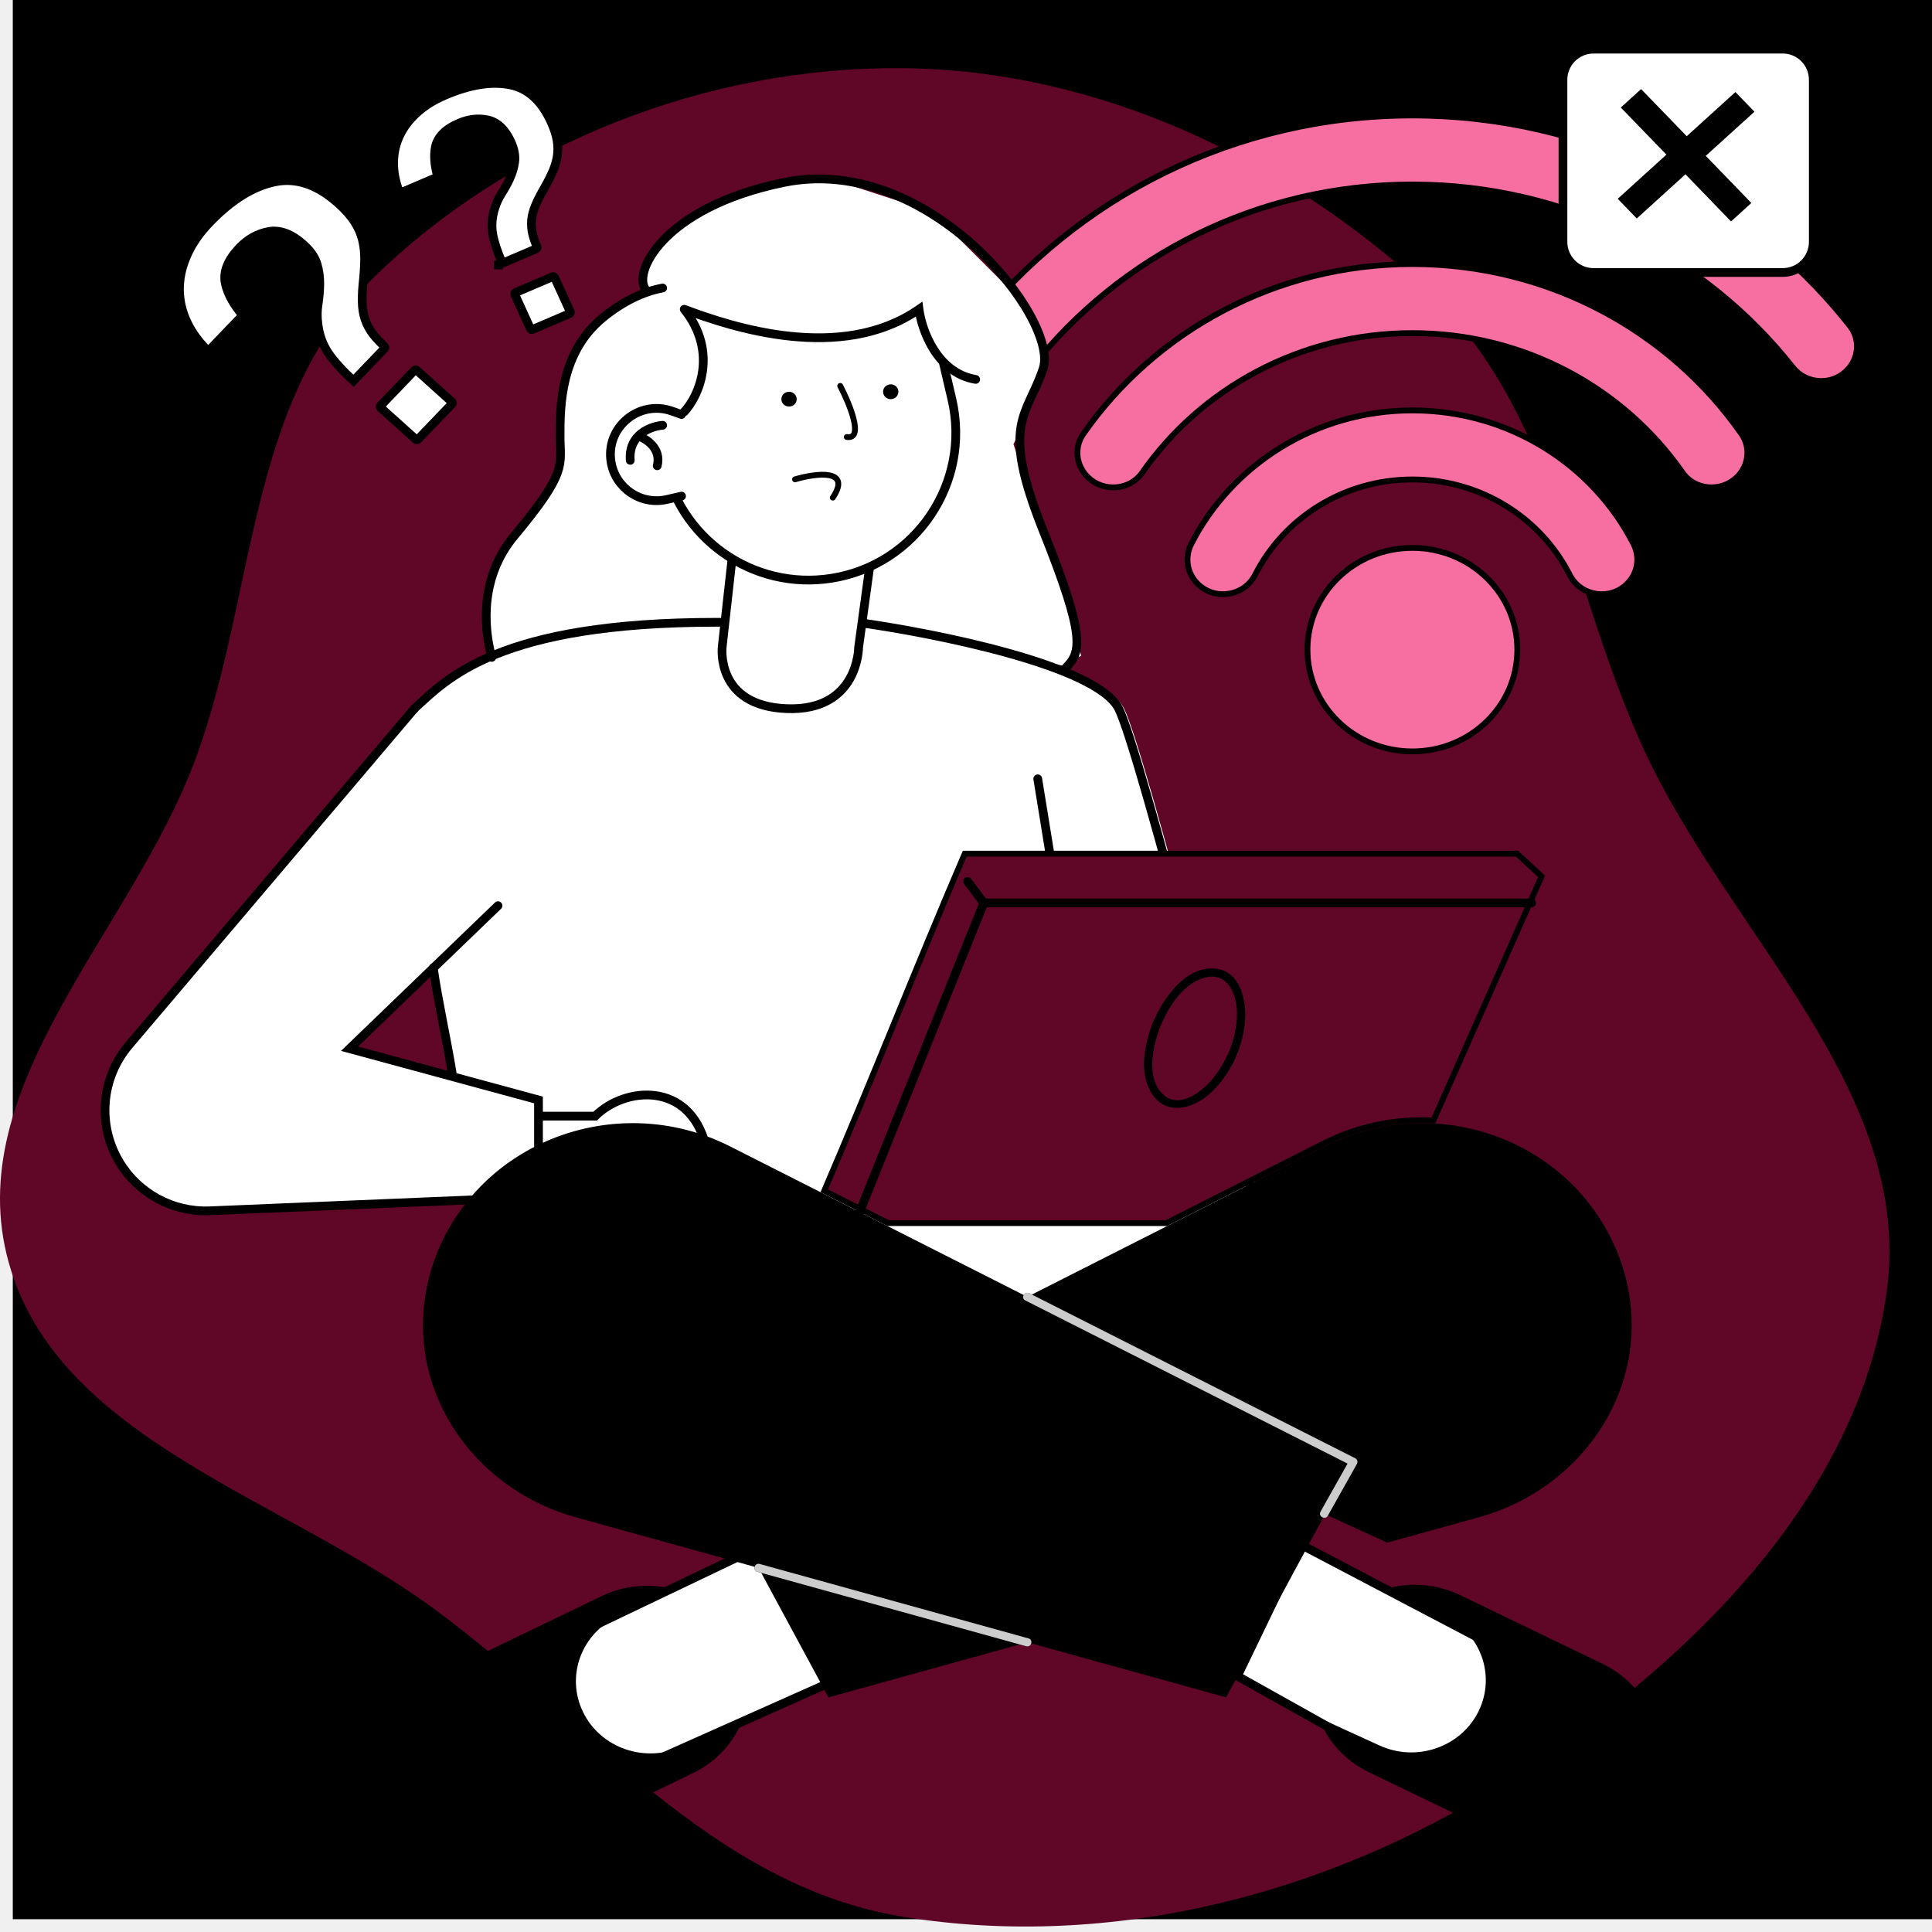
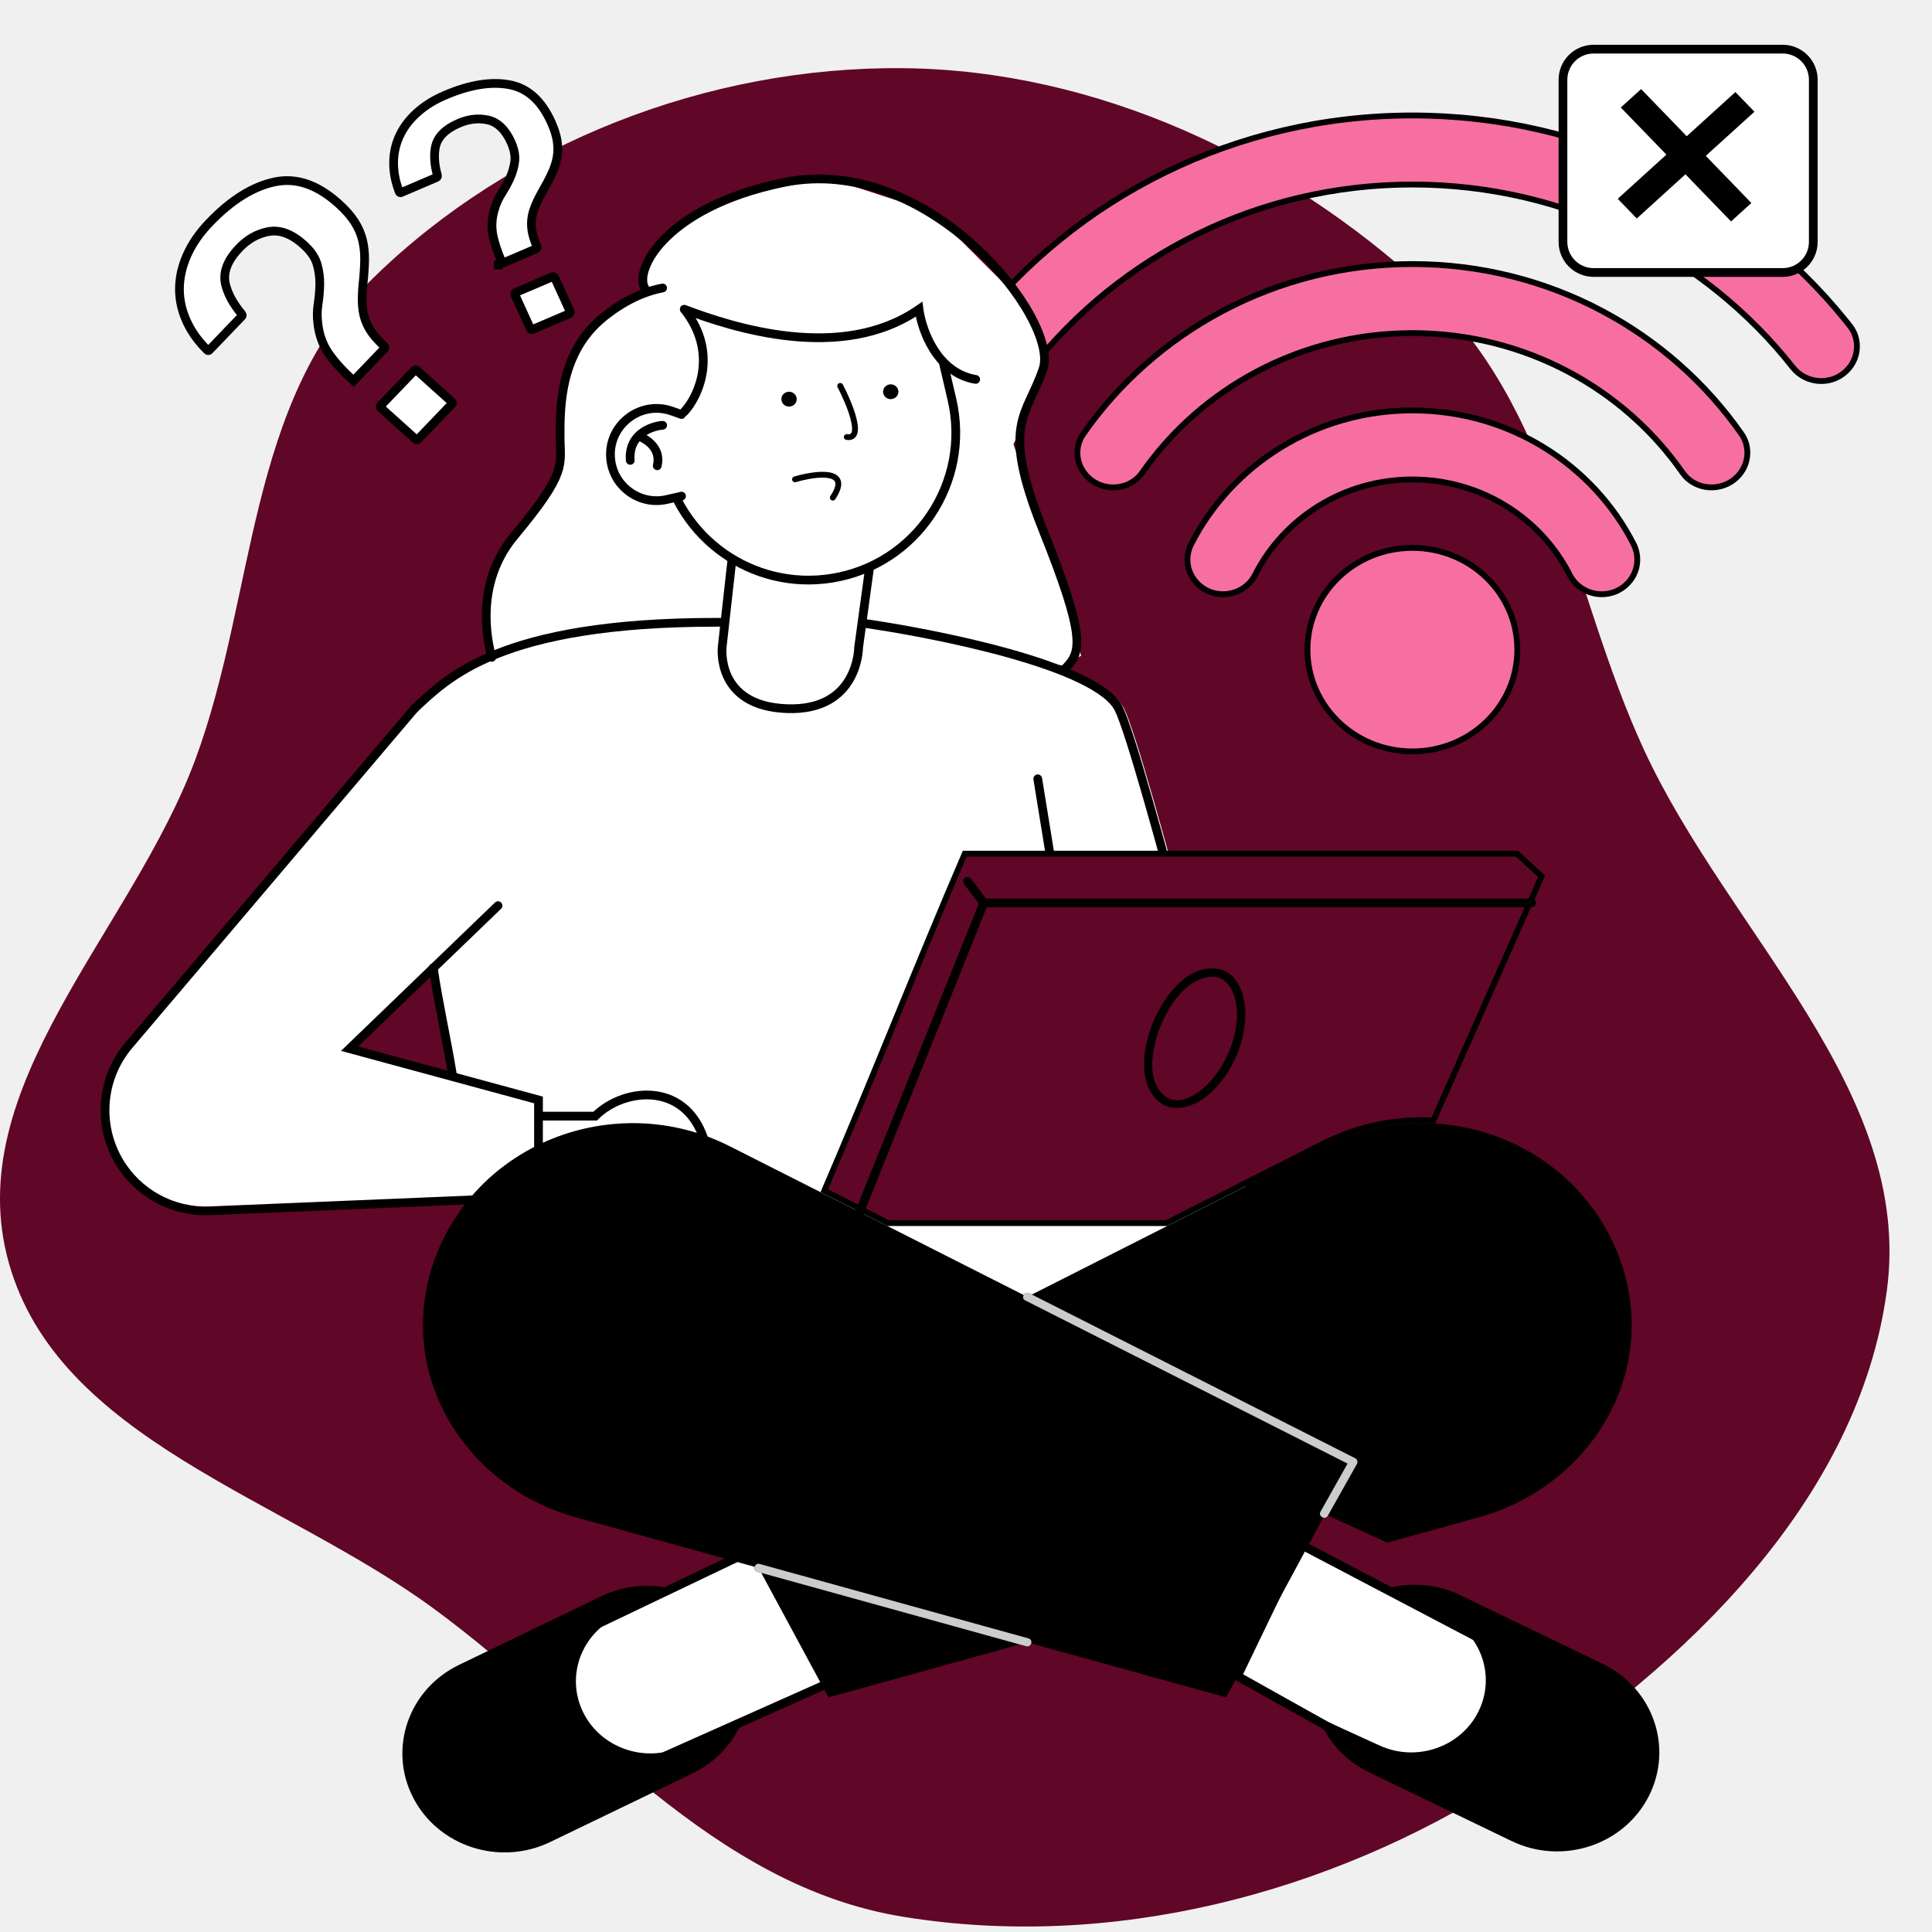
<svg xmlns="http://www.w3.org/2000/svg" width="302" height="302" viewBox="0 0 302 302" fill="none">
  <g id="Illustration">
    <g id="Frame 888">
      <g id="Frame 885">
        <rect x="-13.5" y="-363.5" width="331" height="995" stroke="#ECECEC" />
        <g id="internetf_off">
          <rect x="-13.5" y="-331.5" width="331" height="963" rx="4.5" stroke="#9747FF" stroke-dasharray="10 5" />
          <g id="Theme=Dark">
-             <rect width="300" height="300" transform="translate(2)" fill="black" />
            <path id="Vector" fill-rule="evenodd" clip-rule="evenodd" d="M141.178 10.657C171.565 10.962 200.681 24.775 222.696 45.02C243.012 63.703 245.522 92.351 256.934 117.109C270.209 145.907 299.146 170.484 294.94 201.748C290.56 234.304 263.583 260.498 235.214 278.555C207.668 296.089 173.705 304.908 141.178 299.621C111.211 294.751 91.849 269.04 67.617 251.317C44.013 234.053 9.092 224.985 1.368 197.366C-6.339 169.807 20.577 145.593 30.535 118.715C40.072 92.974 38.524 62.807 58.423 43.373C79.913 22.385 110.629 10.351 141.178 10.657Z" fill="#600627" />
            <g id="Group 6">
              <path id="Vector 32" d="M175.715 110.772C172.34 104.023 147.029 98.961 134.796 97.273H112.86C78.692 97.273 70.677 106.132 65.615 110.772C64.28 111.996 64.405 119.027 65.36 128.911C65.977 135.298 66.939 142.875 68.078 150.847C70.524 167.972 73.781 186.916 76.16 199.78L141.967 221.294L202.712 210.748C195.119 180.235 179.089 117.522 175.715 110.772Z" fill="white" />
              <path id="Vector 37" d="M162.216 121.74L164.747 137.348" stroke="black" stroke-width="1.366" stroke-linecap="round" />
              <g id="Group 5">
                <path id="Vector_2" d="M220.777 85.643C229.849 85.643 237.18 92.778 237.18 101.55C237.18 110.323 229.849 117.458 220.777 117.458C211.705 117.457 204.374 110.323 204.374 101.55C204.374 92.778 211.705 85.643 220.777 85.643Z" fill="#F66FA0" stroke="black" stroke-width="0.911" />
                <path id="Vector_3" d="M220.777 64.153C235.926 64.153 249.04 72.676 255.34 85.027C256.408 87.119 256.01 89.639 254.314 91.285L254.293 91.306V91.307C251.68 93.852 247.33 93.226 245.533 90.159L245.367 89.855C240.902 81.032 231.558 74.947 220.777 74.947C209.996 74.947 200.653 81.032 196.188 89.855C194.508 93.173 189.969 93.933 187.261 91.306L187.084 91.128C185.562 89.535 185.201 87.21 186.118 85.225L186.213 85.027C192.514 72.676 205.628 64.153 220.777 64.153Z" fill="#F66FA0" stroke="black" stroke-width="0.911" />
                <path id="Vector_4" d="M220.777 41.275C242.166 41.275 261.044 51.832 272.221 67.84C273.686 69.936 273.366 72.783 271.498 74.596C269.049 76.974 264.938 76.648 263.012 73.886C253.847 60.734 238.334 52.069 220.777 52.069C203.23 52.069 187.706 60.734 178.541 73.886C176.615 76.648 172.505 76.974 170.056 74.596C168.247 72.84 167.889 70.123 169.201 68.04L169.333 67.84C180.499 51.832 199.388 41.275 220.777 41.275Z" fill="#F66FA0" stroke="black" stroke-width="0.911" />
                <path id="Vector_5" d="M220.777 18.049C248.191 18.049 272.65 30.564 288.414 50.007L289.158 50.937C290.829 53.055 290.585 56.072 288.631 57.968L288.609 57.989C286.226 60.302 282.299 60.029 280.245 57.43H280.244C266.553 40.063 244.987 28.843 220.777 28.843C196.567 28.843 175.011 40.063 161.309 57.43C159.255 60.029 155.329 60.302 152.945 57.989L152.924 57.968L152.923 57.968C150.96 56.072 150.724 53.056 152.395 50.937H152.396C168.129 30.964 192.928 18.049 220.777 18.049Z" fill="#F66FA0" stroke="black" stroke-width="0.911" />
              </g>
              <path id="Vector 38" d="M106.955 48.34C112.354 55.09 109.205 61.98 106.955 64.37C104.93 63.358 103.58 63.105 101.049 63.105C98.518 63.105 96.409 65.636 96.409 65.636L101.049 46.231C99.817 42.041 101.661 37.558 105.485 35.449L111.173 32.31L120.179 29.058C124.184 27.612 128.558 27.543 132.607 28.864L141.408 31.733C144.271 32.667 146.874 34.264 149.004 36.394L159.203 46.593C163.286 50.676 164.362 56.886 161.89 62.105L158.419 69.432L166.012 92.212L169 102.5L166.012 104.023L128.89 98.539V89.68L126.781 80.4L136.484 68.167L145.764 52.98L144.498 46.231C132.349 54.668 114.407 51.153 106.955 48.34Z" fill="white" />
              <path id="Vector 41" d="M80.379 83.774C73.629 91.874 76.16 102.335 78.27 106.554L80.379 114.991C94.581 113.444 122.985 110.435 122.985 110.772C122.985 111.11 124.953 103.038 125.938 98.961L127.625 85.04L122.985 60.573L114.548 47.074C108.22 43.278 101.049 44.121 94.3 49.605C87.55 55.089 87.55 63.526 87.55 68.166C87.55 72.806 88.816 73.65 80.379 83.774Z" fill="white" />
              <path id="Vector 33" d="M20.208 163.385L65.615 110.351L77.848 141.567L54.647 163.924L84.175 171.939V187.125L32.78 189.267C27.02 189.507 21.593 186.569 18.644 181.615C15.202 175.832 15.831 168.498 20.208 163.385Z" fill="white" />
              <path id="Vector 35" d="M64.771 110.772C69.833 106.132 77.848 97.273 112.017 97.273H133.953C146.186 98.961 171.496 104.023 174.871 110.772C178.246 117.522 194.276 180.235 201.869 210.748L141.124 221.294L75.317 199.78C74.633 196.085 74.418 191.959 73.63 187.547M67.724 151.269C68.482 156.58 69.812 162.407 70.677 167.721" stroke="black" stroke-width="1.366" stroke-linecap="round" />
              <path id="Vector 30" d="M117.501 59.891L112.894 101.07C112.894 101.07 111.755 110.35 122.985 110.773C134.214 111.195 134.214 101.202 134.214 101.202L139.912 59.679L117.501 59.891Z" fill="white" stroke="black" stroke-width="1.366" stroke-linecap="round" />
              <path id="Rectangle 8" d="M103.094 64.789C101.033 51.906 109.805 39.791 122.688 37.73C135.571 35.669 147.685 44.441 149.747 57.324L150.68 63.156C152.741 76.038 143.968 88.153 131.086 90.214C118.203 92.275 106.088 83.503 104.027 70.62L103.094 64.789Z" fill="white" />
              <path id="Rectangle 11" d="M147.451 56.655L148.798 62.425C151.832 75.427 143.203 88.275 130.019 90.385C117.651 92.364 105.97 84.09 103.734 71.766L102.315 63.948" stroke="black" stroke-width="1.366" stroke-linecap="round" />
              <rect id="Rectangle 9" x="94.3" y="64.073" width="14.142" height="15.91" rx="7.071" transform="rotate(-9.0905 94.2997 64.0735)" fill="white" />
              <path id="Rectangle 10" d="M106.533 64.792L105.04 64.262C99.852 62.422 94.6 66.842 95.528 72.268C96.226 76.348 100.21 79.003 104.245 78.075L106.533 77.549" stroke="black" stroke-width="1.366" stroke-linecap="round" />
              <path id="Vector 28" d="M119.188 241.542L81.223 259.682L91.769 279.93L130.578 262.634L119.188 241.542Z" fill="white" stroke="black" stroke-width="1.366" stroke-linecap="round" />
              <path id="Vector 29" d="M240.579 260.992L203.327 241.43L193.415 261.996L230.497 282.739L240.579 260.992Z" fill="white" stroke="black" stroke-width="1.366" stroke-linecap="round" />
              <path id="Vector 23" d="M131.744 60.106C131.629 59.885 131.352 59.801 131.126 59.918C130.9 60.035 130.81 60.308 130.926 60.529L131.744 60.106ZM132.447 67.865C132.197 67.826 131.959 67.993 131.914 68.24C131.87 68.486 132.036 68.718 132.286 68.757L132.447 67.865ZM130.926 60.529C131.664 61.94 132.589 64.011 132.992 65.657C133.198 66.498 133.244 67.144 133.132 67.528C133.08 67.704 133.008 67.784 132.94 67.823C132.867 67.866 132.724 67.909 132.447 67.865L132.286 68.757C132.696 68.822 133.082 68.786 133.404 68.596C133.73 68.403 133.918 68.095 134.014 67.765C134.199 67.136 134.095 66.289 133.885 65.433C133.458 63.685 132.494 61.541 131.744 60.106L130.926 60.529Z" fill="black" />
              <path id="Vector 24" d="M124.275 74.928C127.509 73.975 133.218 73.213 130.181 77.787" stroke="black" stroke-width="0.911" stroke-linecap="round" />
              <path id="Vector_6" d="M240.972 136.981L224.067 175.145C218.297 174.837 212.37 175.981 206.879 178.762L182.336 191.188H138.828L128.844 186.133C132.477 177.688 136.087 168.895 139.721 160.041C143.372 151.141 147.049 142.179 150.805 133.442L237.125 133.44L240.972 136.981Z" fill="#600627" stroke="black" stroke-width="0.911" />
              <path id="Vector_7" d="M254.951 204.698C254.605 200.589 253.419 196.478 251.323 192.595C245.82 182.404 235.405 176.313 224.361 175.621C218.571 175.257 212.609 176.381 207.089 179.173L182.449 191.647L161.294 202.358C161.167 202.294 161.043 202.231 160.916 202.168C160.541 201.978 160.189 202.157 160.022 202.433L138.721 191.649C132.043 188.269 128.114 186.282 122.248 183.313L114.082 179.179L114.012 179.146C105.122 174.671 95.086 174.53 86.481 177.937C84.199 178.84 82.02 179.996 79.987 181.383C78.206 182.598 76.54 183.993 75.022 185.559C73.022 187.62 71.269 189.969 69.848 192.599C67.751 196.484 66.566 200.593 66.22 204.702C64.967 219.548 75.167 233.064 89.959 237.161L104.322 241.14L117.965 244.918C117.878 245.225 117.994 245.588 118.401 245.7C118.6 245.756 118.798 245.811 118.996 245.866L124.841 256.692L129.504 265.328L159.387 257.052C159.727 257.146 160.068 257.24 160.408 257.334C160.815 257.446 161.106 257.197 161.195 256.888L191.664 265.325L196.328 256.69L206.838 237.227C207.093 237.302 207.382 237.245 207.549 236.949L207.576 236.9L216.848 241.138L231.212 237.159C246.001 233.062 256.203 219.546 254.951 204.7V204.698Z" fill="black" />
              <path id="Vector_8" d="M194.648 158.991C194.762 155.923 193.68 151.655 189.838 151.393C185.18 151.075 181.768 156.195 180.245 159.767C178.85 163.228 177.865 168.171 180.379 171.414C182.628 174.316 186.456 173.219 188.872 171.161C192.343 168.201 194.487 163.44 194.65 158.992L194.648 158.991ZM189.467 168.724C187.846 170.647 184.408 173.368 181.901 171.16C178.977 168.581 180.24 163.275 181.464 160.243C182.729 157.275 185.1 153.498 188.625 152.75C191.898 152.055 193.222 155.372 193.338 157.947C193.51 161.755 191.936 165.791 189.467 168.724Z" fill="black" />
              <path id="Vector_9" d="M91.14 267.621C88.394 261.99 90.883 255.273 96.698 252.614L105.668 248.513C101.937 247.451 97.805 247.682 94.049 249.491L71.752 260.244C63.856 264.053 60.641 273.34 64.575 280.986C68.508 288.633 78.099 291.746 85.996 287.937L108.292 277.184C112.099 275.347 114.803 272.235 116.157 268.651L106.636 273.003C100.821 275.66 93.882 273.252 91.138 267.621H91.14Z" fill="black" />
              <path id="Vector_10" d="M250.525 260.087L228.229 249.334C224.475 247.523 220.34 247.294 216.609 248.356L225.58 252.457C231.395 255.116 233.882 261.833 231.137 267.464C228.391 273.095 221.454 275.503 215.639 272.846L206.118 268.493C207.472 272.078 210.176 275.19 213.983 277.026L236.28 287.779C244.177 291.588 253.767 288.476 257.701 280.829C261.634 273.183 258.42 263.896 250.523 260.087H250.525Z" fill="black" />
              <path id="Vector_11" d="M139.78 60.201C139.191 59.911 138.47 60.137 138.168 60.707C137.869 61.277 138.103 61.975 138.691 62.267C139.28 62.558 140.001 62.331 140.303 61.761C140.602 61.191 140.368 60.493 139.78 60.201Z" fill="black" />
              <path id="Vector_12" d="M122.794 63.428C123.383 63.718 124.104 63.491 124.406 62.921C124.705 62.351 124.471 61.653 123.883 61.361C123.294 61.071 122.573 61.297 122.271 61.867C121.972 62.437 122.206 63.136 122.794 63.428Z" fill="black" />
              <path id="Vector_13" d="M211.872 227.963C206.131 225.056 200.39 222.15 194.649 219.244C185.501 214.612 176.354 209.982 167.204 205.35C165.234 204.353 163.264 203.354 161.294 202.358C161.167 202.294 161.043 202.231 160.916 202.168C160.541 201.978 160.189 202.158 160.022 202.433C159.855 202.709 159.876 203.079 160.252 203.269C165.993 206.175 171.734 209.081 177.476 211.987C186.623 216.619 195.771 221.25 204.92 225.882C206.829 226.848 208.736 227.814 210.643 228.78C209.232 231.288 207.823 233.798 206.412 236.306C206.173 236.729 206.471 237.119 206.836 237.227C207.091 237.302 207.38 237.245 207.546 236.949L207.574 236.9C209.084 234.212 210.594 231.525 212.106 228.839C212.271 228.547 212.193 228.13 211.87 227.967L211.872 227.963Z" fill="white" fill-opacity="0.8" />
              <path id="Vector_14" d="M160.758 256.102C148.491 252.706 136.222 249.307 123.955 245.911C122.219 245.431 120.485 244.949 118.749 244.469C118.342 244.357 118.051 244.606 117.965 244.914C117.878 245.22 117.994 245.584 118.401 245.696C118.6 245.751 118.798 245.807 118.996 245.862C131.065 249.205 143.136 252.546 155.205 255.89C156.599 256.276 157.993 256.662 159.389 257.048C159.729 257.142 160.071 257.236 160.41 257.33C160.817 257.442 161.108 257.193 161.197 256.884C161.283 256.578 161.167 256.214 160.76 256.1L160.758 256.102Z" fill="white" fill-opacity="0.8" />
              <path id="Vector_15" d="M64.803 57.878C64.89 57.788 65.035 57.783 65.129 57.867L70.638 62.822C70.731 62.906 70.737 63.048 70.65 63.139L65.333 68.678C65.246 68.769 65.1 68.774 65.006 68.689L59.499 63.736C59.405 63.651 59.399 63.508 59.486 63.418L64.803 57.878ZM32.743 34.801C36.19 31.206 39.61 29.117 42.989 28.421C46.17 27.77 49.357 28.75 52.599 31.55L52.913 31.826C53.998 32.802 54.822 33.745 55.415 34.659C56.004 35.577 56.418 36.521 56.658 37.499C56.903 38.494 57.016 39.552 56.995 40.675L56.995 40.677C56.976 41.831 56.888 43.087 56.736 44.449L56.736 44.459C56.613 45.761 56.585 46.898 56.654 47.855L56.654 47.858C56.728 48.835 56.942 49.738 57.309 50.554C57.67 51.362 58.151 52.096 58.738 52.759C59.133 53.206 59.582 53.669 60.081 54.146C60.188 54.247 60.182 54.398 60.099 54.484L55.257 59.531C53.479 57.89 52.176 56.438 51.332 55.186C50.431 53.849 49.88 52.319 49.688 50.593L49.687 50.586L49.686 50.579C49.551 49.569 49.563 48.567 49.715 47.576C49.879 46.498 49.972 45.443 49.986 44.411L49.986 44.408C49.996 43.352 49.86 42.321 49.572 41.32C49.296 40.361 48.698 39.455 47.834 38.596L47.447 38.231C45.652 36.615 43.797 35.845 41.933 36.203C40.217 36.533 38.711 37.389 37.423 38.731C35.627 40.602 34.79 42.521 35.25 44.435C35.617 45.978 36.483 47.534 37.793 49.105C37.887 49.217 37.872 49.359 37.796 49.438L32.709 54.739C32.616 54.835 32.486 54.821 32.42 54.756C31.083 53.44 30.056 52.039 29.332 50.557C28.494 48.839 28.068 47.096 28.05 45.324C28.033 43.546 28.41 41.76 29.201 39.959L29.201 39.958C29.987 38.162 31.165 36.443 32.742 34.802L32.743 34.801Z" fill="white" stroke="black" stroke-width="1.366" />
              <path id="Vector_16" d="M86.389 43.252C86.504 43.203 86.638 43.255 86.69 43.369L89.134 48.732C89.187 48.848 89.135 48.982 89.019 49.032L83.216 51.509C83.101 51.558 82.966 51.506 82.914 51.392L80.472 46.029C80.419 45.913 80.471 45.779 80.587 45.729L86.389 43.252ZM77.897 41.416C77.896 41.416 77.894 41.417 77.893 41.417L77.893 41.416C77.894 41.416 77.895 41.416 77.897 41.415L77.897 41.416ZM69.571 14.883C73.483 13.211 76.843 12.702 79.684 13.252C82.428 13.785 84.588 15.649 86.138 19.047C86.641 20.148 86.951 21.137 87.093 22.026C87.232 22.918 87.228 23.773 87.079 24.597C86.927 25.439 86.652 26.289 86.251 27.147L86.25 27.148C85.838 28.035 85.337 28.98 84.75 29.986L84.745 29.996C84.199 30.971 83.781 31.851 83.501 32.624L83.5 32.626C83.216 33.419 83.068 34.203 83.072 34.972C83.073 35.729 83.194 36.468 83.425 37.186C83.565 37.621 83.735 38.08 83.933 38.562C83.991 38.702 83.923 38.842 83.813 38.889L78.52 41.148C77.734 39.346 77.242 37.84 77.026 36.629C76.791 35.319 76.889 33.971 77.332 32.583L77.336 32.57C77.577 31.752 77.929 30.986 78.384 30.272C78.886 29.485 79.326 28.691 79.695 27.889L79.697 27.887C80.074 27.06 80.327 26.205 80.451 25.322C80.589 24.34 80.364 23.279 79.858 22.167C79.011 20.308 77.811 19.074 76.195 18.739C74.727 18.436 73.242 18.616 71.764 19.247L71.763 19.247C69.713 20.122 68.363 21.36 68.049 23.047C67.803 24.351 67.927 25.814 68.374 27.418C68.415 27.566 68.34 27.692 68.24 27.735L62.686 30.107C62.561 30.16 62.454 30.094 62.422 30.015C61.876 28.616 61.582 27.251 61.534 25.92C61.477 24.331 61.745 22.856 62.337 21.489C62.858 20.288 63.613 19.177 64.617 18.157L65.062 17.726C66.132 16.735 67.415 15.884 68.914 15.177L69.571 14.883Z" fill="white" stroke="black" stroke-width="1.366" />
              <path id="Vector 27" d="M239.412 141.145H153.779M153.779 141.145L133.109 192.609M153.779 141.145L151.248 137.77" stroke="black" stroke-width="1.366" stroke-linecap="round" />
              <path id="Vector 31" d="M98.518 71.963C98.374 70.24 98.939 69.015 99.776 68.167C100.905 67.021 102.53 66.56 103.58 66.479M99.776 68.167C101.044 68.588 103.411 70.107 102.736 72.807" stroke="black" stroke-width="1.366" stroke-linecap="round" />
              <path id="Vector 34" d="M64.771 110.772L20.153 163.371C15.805 168.496 15.194 175.818 18.632 181.594C21.588 186.561 27.03 189.506 32.805 189.266L84.175 187.125V171.939L54.647 163.924L77.848 141.567" stroke="black" stroke-width="1.366" stroke-linecap="round" />
              <path id="Vector 36" d="M84.597 174.469L93.034 174.469C97.674 169.83 107.798 168.986 110.329 179.11C112.86 189.234 103.158 187.265 97.674 187.124" stroke="black" stroke-width="1.366" stroke-linecap="round" />
              <path id="Vector 39" d="M106.457 63.902C106.199 64.177 106.212 64.609 106.486 64.868C106.761 65.126 107.194 65.113 107.452 64.838L106.457 63.902ZM106.955 48.34L107.196 47.701C106.908 47.592 106.583 47.69 106.402 47.938C106.221 48.187 106.229 48.527 106.421 48.767L106.955 48.34ZM143.655 48.34L144.332 48.252L144.187 47.139L143.265 47.779L143.655 48.34ZM152.401 59.982C152.773 60.044 153.125 59.792 153.187 59.42C153.249 59.048 152.998 58.696 152.626 58.634L152.401 59.982ZM107.452 64.838C109.851 62.289 113.169 55.014 107.488 47.913L106.421 48.767C111.54 55.165 108.558 61.67 106.457 63.902L107.452 64.838ZM106.714 48.979C110.456 50.392 116.659 52.526 123.473 53.238C130.282 53.95 137.782 53.25 144.044 48.901L143.265 47.779C137.378 51.867 130.255 52.573 123.615 51.879C116.978 51.185 110.906 49.101 107.196 47.701L106.714 48.979ZM142.977 48.428C143.199 50.126 143.922 52.714 145.387 55.023C146.857 57.34 149.113 59.434 152.401 59.982L152.626 58.634C149.839 58.17 147.877 56.397 146.541 54.291C145.201 52.178 144.533 49.788 144.332 48.252L142.977 48.428Z" fill="black" />
              <path id="Vector 40" d="M103.58 45.016C100.478 45.6 97.346 47.13 94.3 49.605C87.55 55.089 87.55 63.526 87.55 68.166C87.55 72.807 88.816 73.65 80.379 83.774C75.182 90.011 75.487 97.648 76.866 102.757" stroke="black" stroke-width="1.366" stroke-linecap="round" />
              <path id="Vector 42" d="M166.5 104.5C169.031 101.969 169.809 99.804 163.059 82.93C156.31 66.057 160.528 65.213 163.059 57.62C165.59 50.027 145.342 23.873 122.563 28.514C103.392 32.419 98.658 42.996 101.049 45.387" stroke="black" stroke-width="1.366" stroke-linecap="round" />
              <rect id="Rectangle 12" x="244.314" y="7.683" width="39.13" height="34.912" rx="4.783" fill="white" stroke="black" stroke-width="1.366" />
              <path id="Vector_17" d="M274.247 17.463L271.269 14.388L263.661 21.293L256.53 13.926L253.353 16.804L260.484 24.171L252.876 31.075L255.854 34.15L263.462 27.245L270.586 34.614L273.762 31.73L266.637 24.362L274.247 17.463Z" fill="black" />
            </g>
          </g>
        </g>
      </g>
    </g>
  </g>
</svg>
